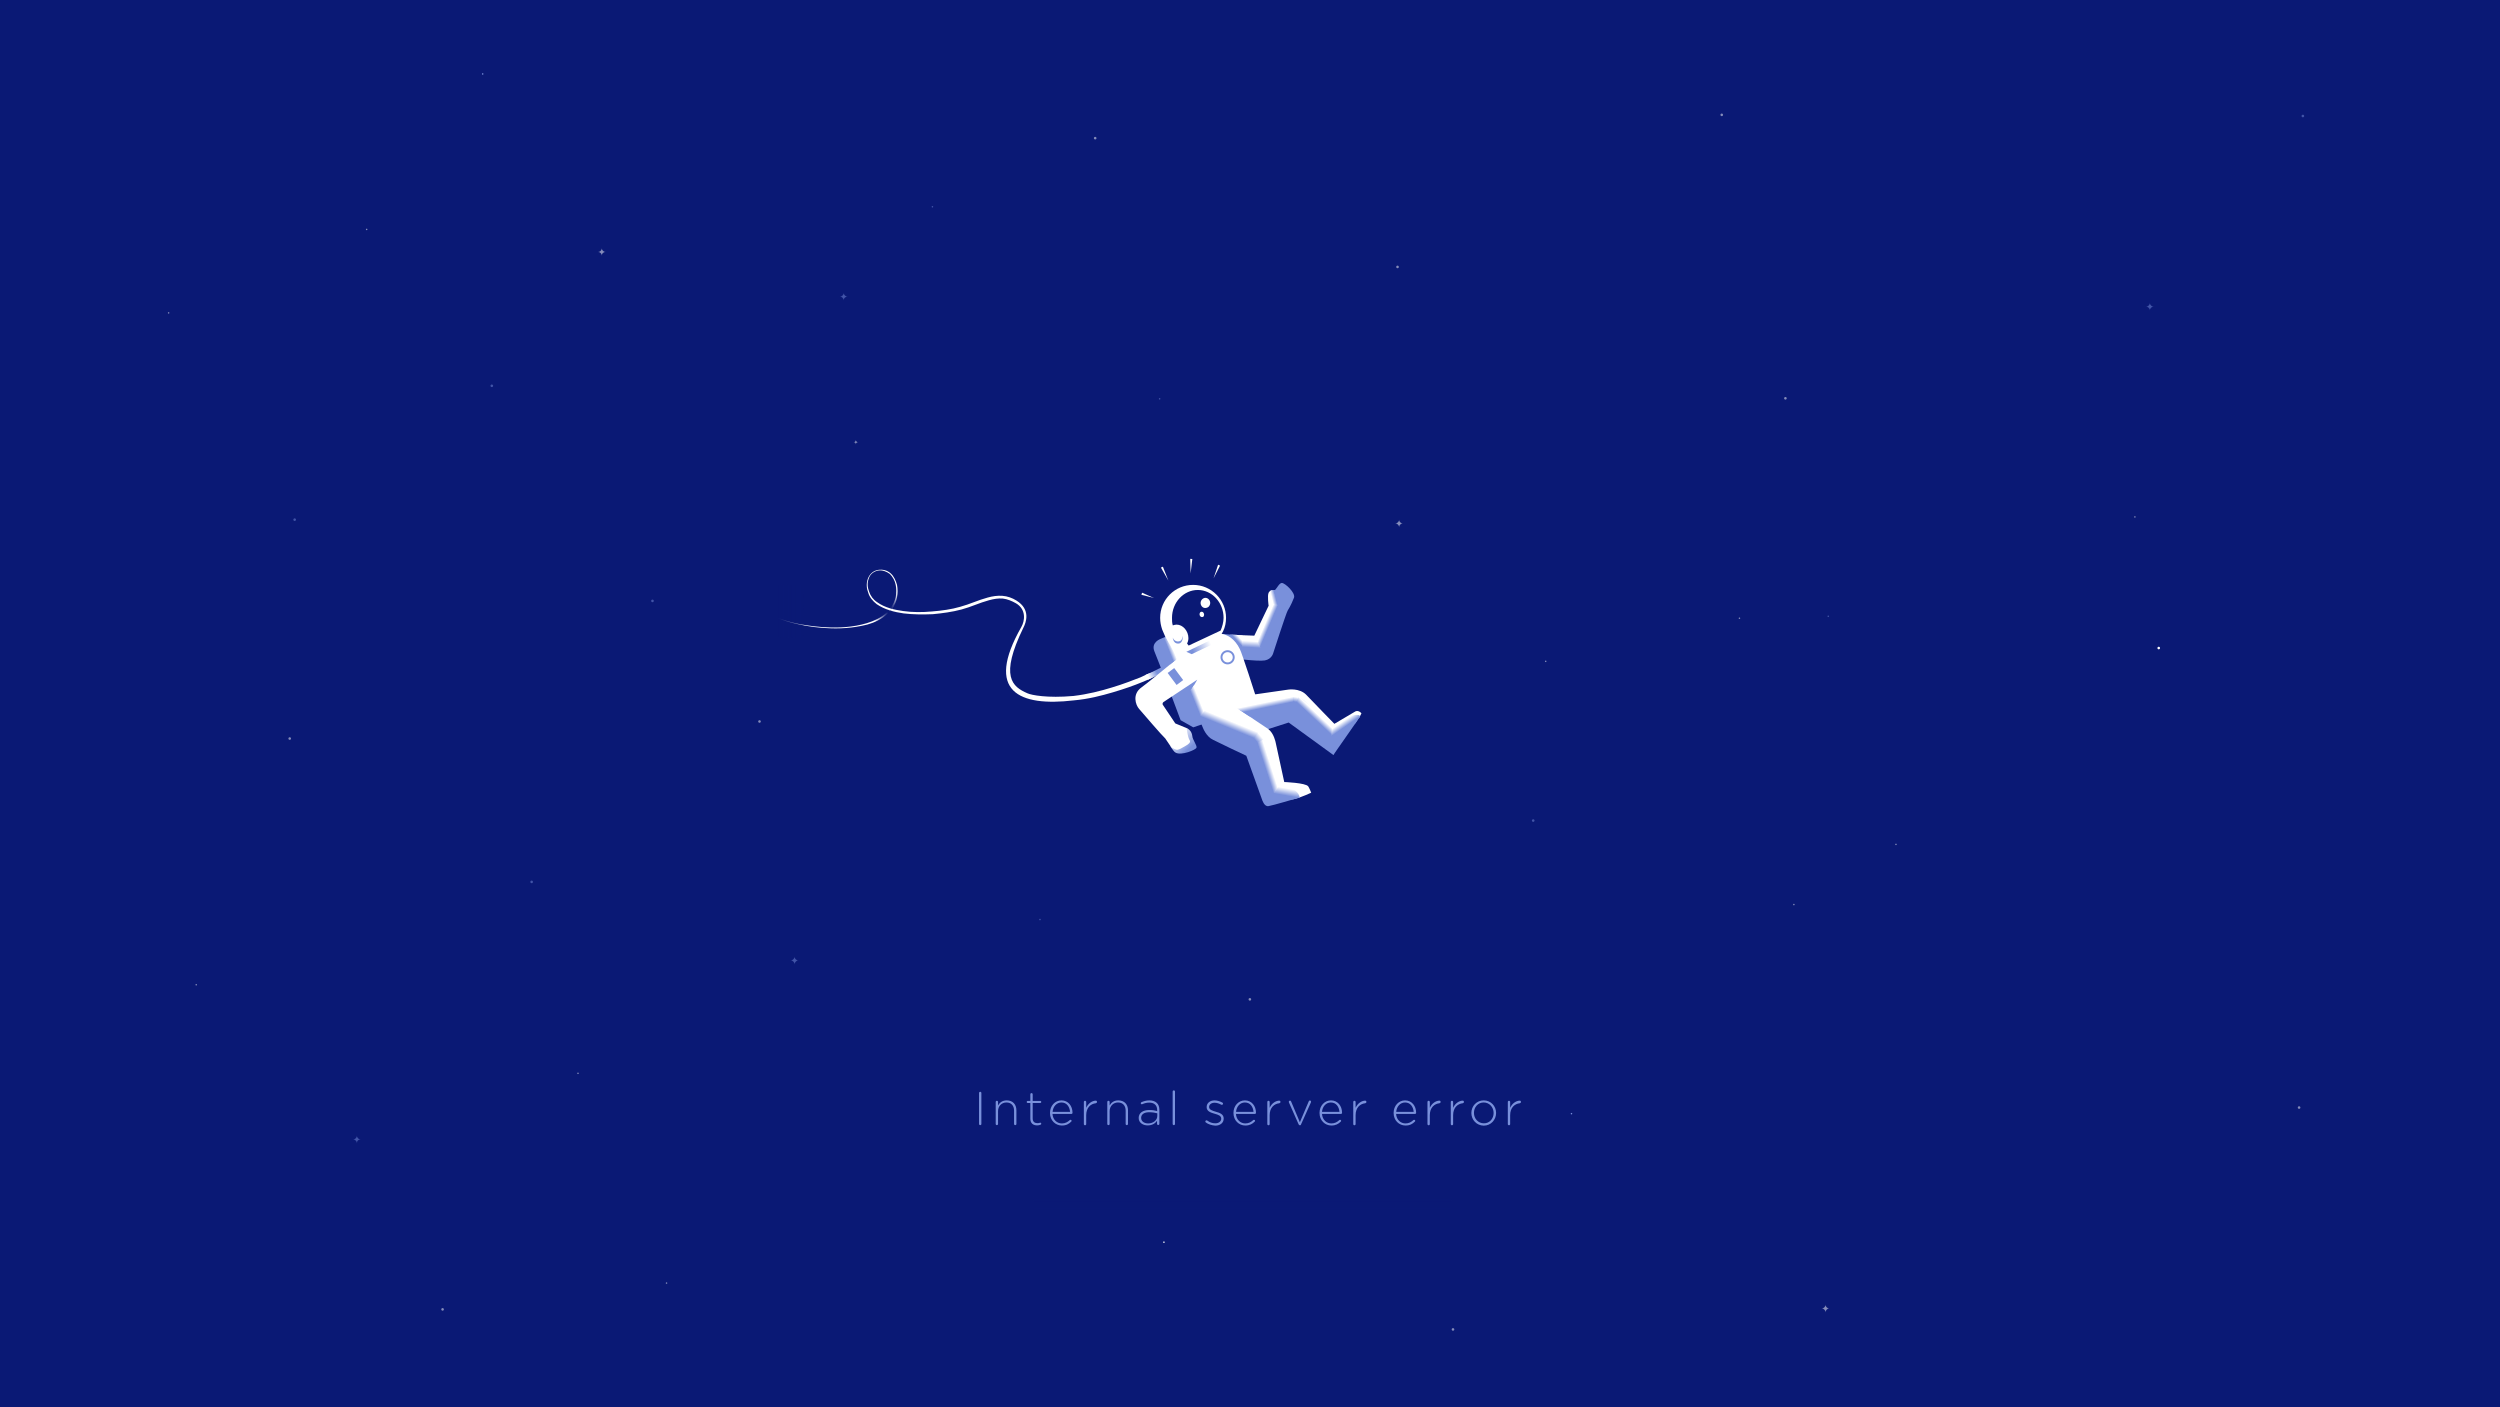
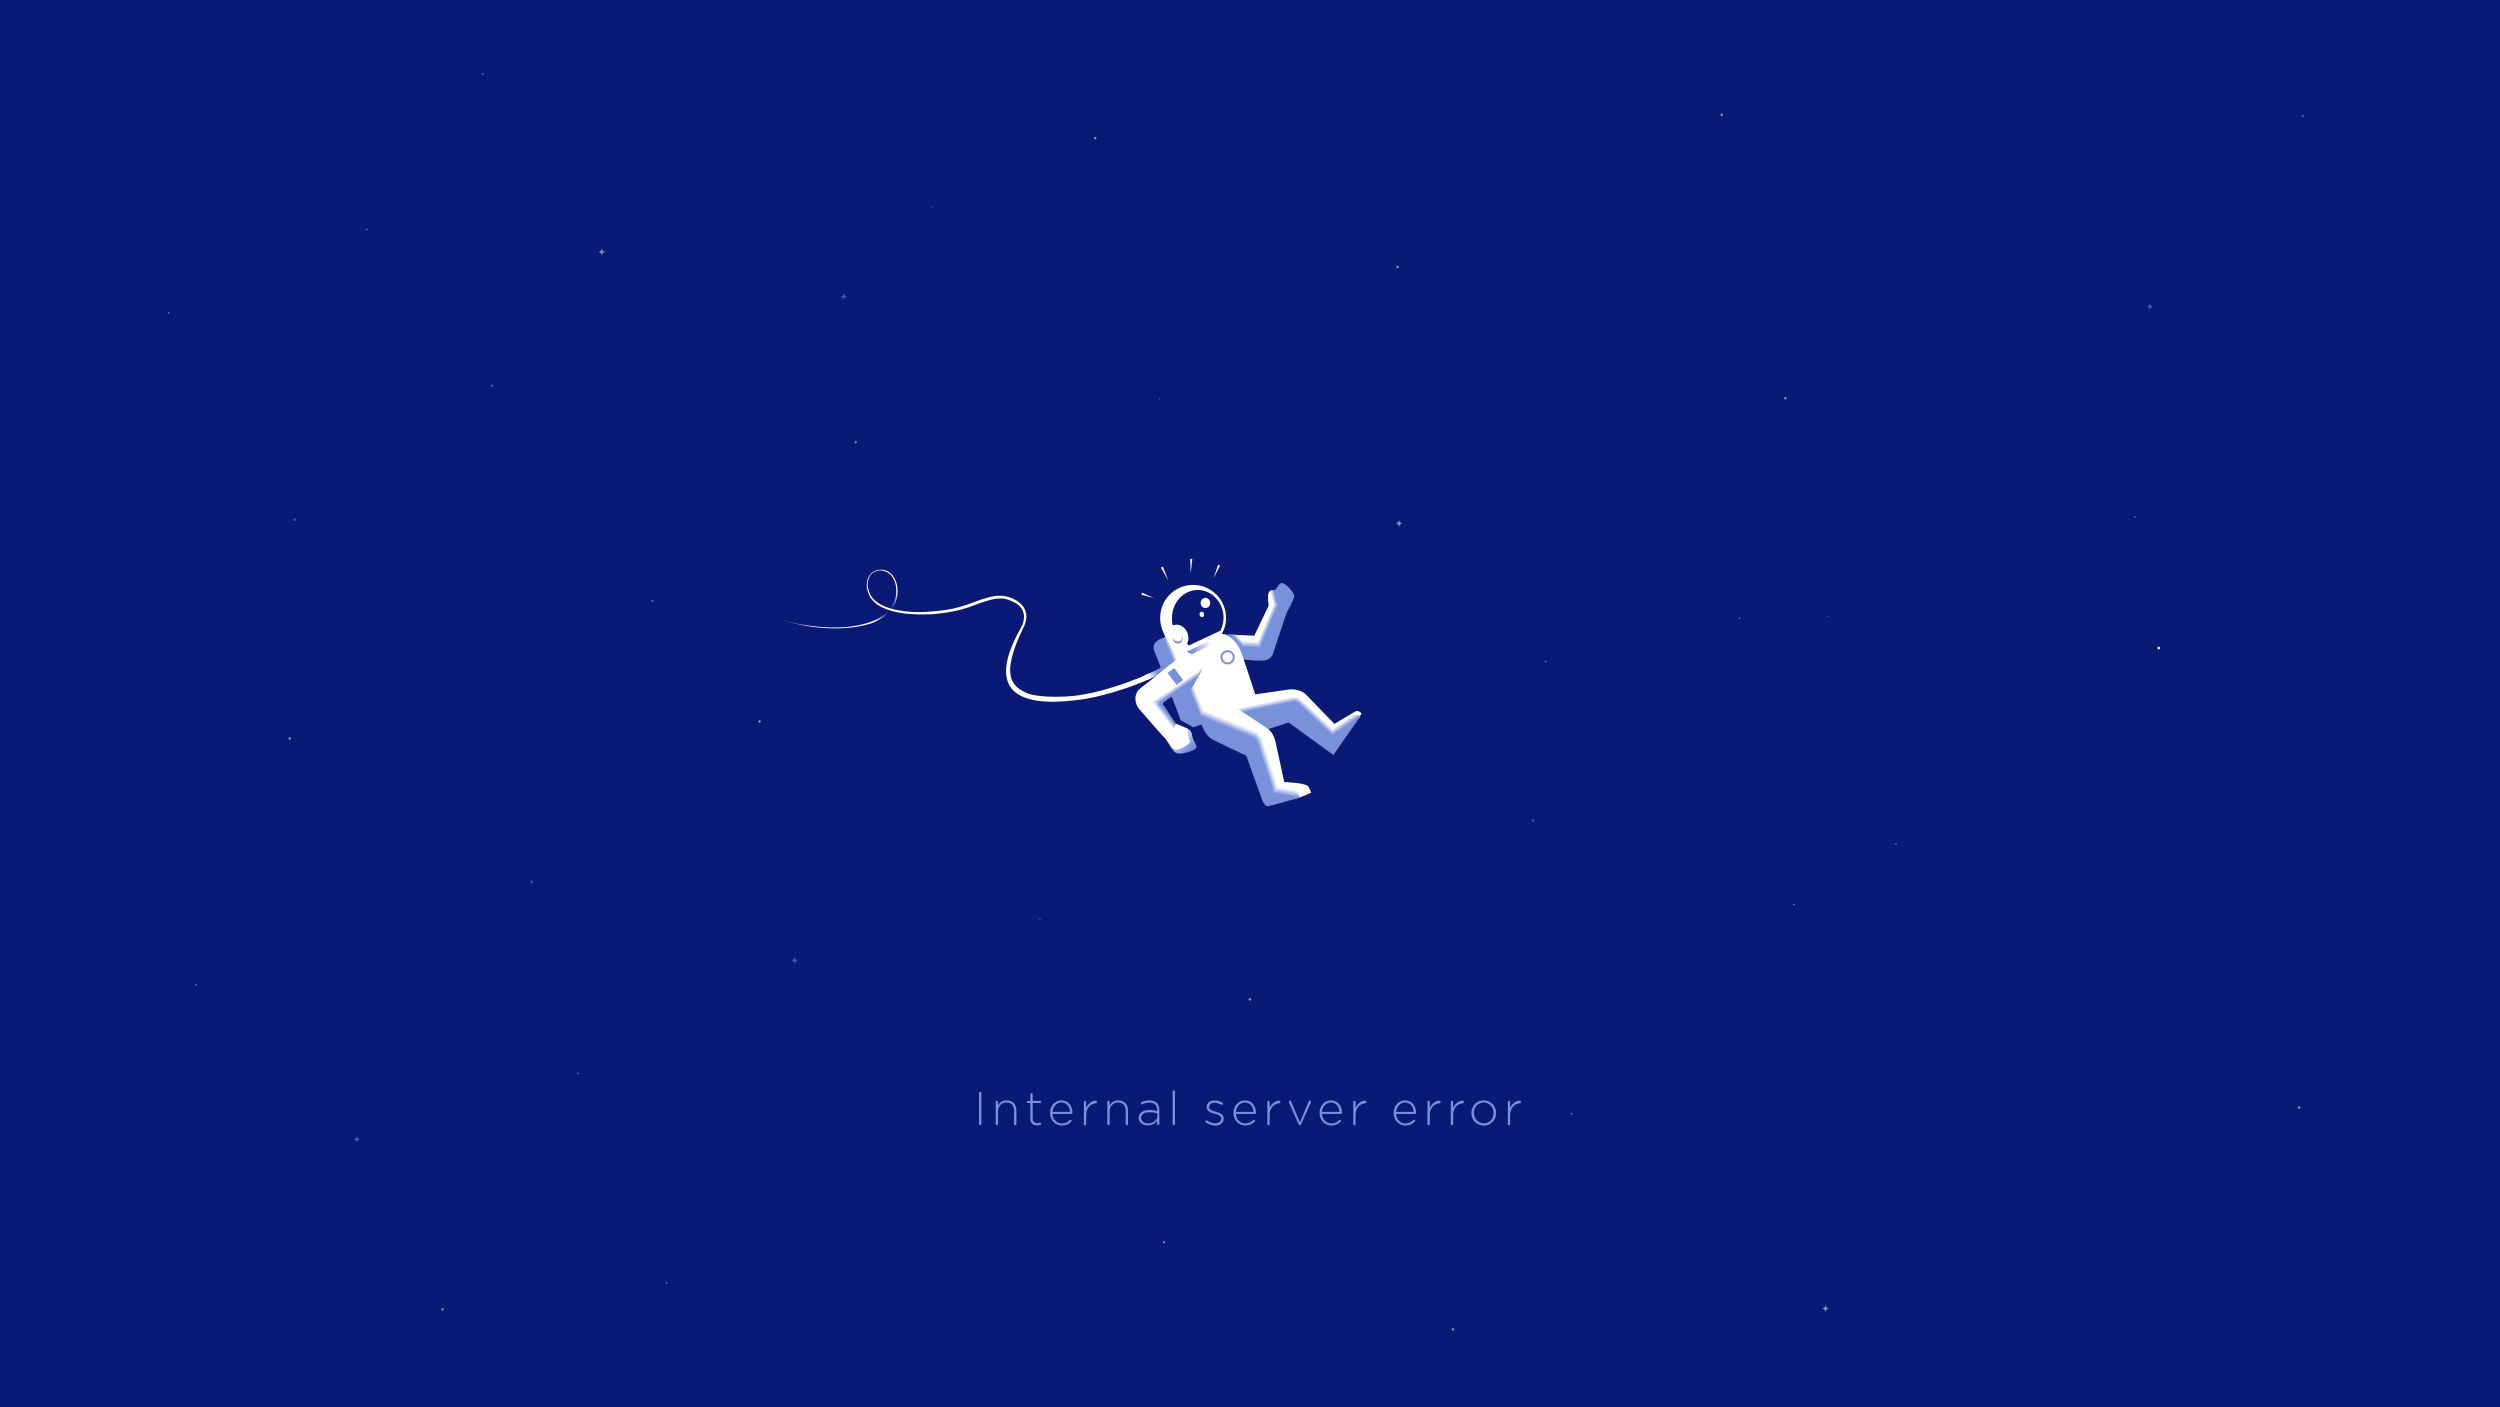
<svg xmlns="http://www.w3.org/2000/svg" version="1.1" id="Layer_1" x="0px" y="0px" viewBox="0 0 1920 1080" style="enable-background:new 0 0 1920 1080;" xml:space="preserve">
  <style type="text/css">
	.st0{fill:#0A1975;}
	.st1{opacity:0.5;fill:#7990DB;enable-background:new    ;}
	.st2{opacity:0.5;fill:#FFFFFF;enable-background:new    ;}
	.st3{fill:#FFFFFF;}
	.st4{fill:#7990DB;}
	.st5{opacity:0.6;fill:url(#SVGID_1_);enable-background:new    ;}
	.st6{fill:url(#SVGID_2_);}
	.st7{fill:url(#SVGID_3_);}
	.st8{fill:url(#SVGID_4_);}
	.st9{fill:url(#SVGID_5_);}
	.st10{fill:url(#SVGID_6_);}
	.st11{fill:url(#SVGID_7_);}
	.st12{fill:none;stroke:#7990DB;stroke-width:1.5;stroke-miterlimit:10;}
	.st13{fill:url(#SVGID_8_);}
	.st14{fill:url(#SVGID_9_);}
	.st15{fill:url(#SVGID_10_);}
	.st16{fill:url(#SVGID_11_);}
	.st17{fill:url(#SVGID_12_);}
	.st18{fill:url(#SVGID_13_);}
	.st19{fill:url(#SVGID_14_);}
	.st20{fill:url(#SVGID_15_);}
	.st21{fill:url(#SVGID_16_);}
	.st22{fill:url(#SVGID_17_);}
	.st23{fill:url(#SVGID_18_);}
	.st24{fill:url(#SVGID_19_);}
	.st25{fill:url(#SVGID_20_);}
	.st26{fill:url(#SVGID_21_);}
	.st27{enable-background:new    ;}
+ 	.st28{fill:url(#SVGID_22_);}
+ 	.st29{fill:url(#SVGID_23_);}
+ 	.st30{fill:url(#SVGID_24_);}
</style>
  <rect x="-24" y="-18" class="st0" width="1954" height="1118" />
  <path class="st1" d="M650.9,227.8c-1.5,0-2.9-1.3-2.9-2.9c0,1.5-1.3,2.9-2.9,2.9c1.5,0,2.9,1.3,2.9,2.9  C648,228.9,649.3,227.8,650.9,227.8z" />
  <path class="st2" d="M1077.4,402c-1.5,0-2.9-1.3-2.9-2.9c0,1.5-1.3,2.9-2.9,2.9c1.5,0,2.9,1.3,2.9,2.9  C1074.5,403.4,1075.8,402,1077.4,402z" />
  <path class="st3" d="M960.3,533.8l29.2-4.2c0,0,8.4-1.3,13.6,3.9c5.5,5.8,21.7,22.4,21.7,22.4l15.9-9.4c0,0,2.3-1.6,4.9,1.3  l-1.6,3.2l-24,16.9l-32.7-17.5L957.2,565l-24.3-11.3l1-11.3L960.3,533.8z" />
  <path class="st3" d="M939.6,490.8l6.4-3.3l17.3,0.7l11-23c0,0-1.1-7.7,0-10c0.5-0.7,1.2-2,3.2-1.8c1.6,0,4.5,0.4,6.8,0.4  c2.6,0,6,2.7,4.7,6.3c-0.3,1-0.6,4.5-3.2,8.1C984.4,470.1,974,498,974,498s1.9,3.6-3.6,4.5c-5.5,1-26.3,3.2-26.3,3.2L939.6,490.8z" />
  <path class="st4" d="M899,487.4l-7.5,3.2c0,0-7.8,2.6-4.9,9.7c3.6,8.4,20.1,52.8,20.1,52.8l9.7,5.5l9.4-3.2l-5.5-38.9L899,487.4z" />
  <path class="st4" d="M1044.6,550l-1-0.6c-1.9-1-5.2,1.3-6.8,2.6l-13,9.4l-21.7-22.7c-3.9-3.9-7.8-4.5-13-3.2l-46.4,12.3l8.1,14.6  l6.5,2.9l32.4-10.4l34.4,25C1023.8,579.8,1044.6,550.7,1044.6,550z" />
  <path class="st4" d="M978.5,453.4c-1,0-1.6,0-1.9,0l0.6,12L966.5,492c0,0-0.6,2.3-1.3,2.3c-8.4,0-11.3,0.3-12-1  c-2.9-4.9-6.8-5.8-6.8-5.8l-8.2-0.7l6.3,18.5c0,0,21.4,2.9,26.9,1.9s6.5-5.8,6.5-5.8s9.7-30.1,11-32.4c2.3-3.6,4.5-8.8,4.9-10  c1.3-3.6-6.8-11.3-9.4-11.3C982,447.9,980.1,453.4,978.5,453.4z" />
  <path class="st3" d="M918.8,546.4l11,11.7c0,0-4.9,0.3,2.6,3.9c7.5,3.6,29.5,15.6,29.5,15.6l10.7,32.1c0,0,18.8,3.6,22.4,3.6  c4.1-0.8,12-4.5,12-4.5s-1.5-3.8-2.3-4.9c-2-2.7-18.4-3.3-18.4-3.3l-6.6-30.4c0,0-1.3-7.1-5.8-10.4c-8.1-5.5-36.3-24.3-36.3-24.3  L918.8,546.4z" />
  <path class="st4" d="M988.8,607.4l-9.7,0.3L966.8,574c-0.6-2.3-1.6-3.6-3.6-4.5l-30.5-13c0,0-8.3-2.3-12.2-11.1  c-0.3-0.6-2.9-1.2-2.9-1.2l6.3,14.9c0,0,2.6,6.8,7.8,9.1c6.5,3.2,22,10.7,25,12c0.3,0,0.6,0.3,0.6,0.6l12,33.4c0,0,1.6,5.5,4.9,4.9  c3.6-0.6,21.1-5.8,21.1-5.8S993,607.4,988.8,607.4z" />
  <path class="st3" d="M894.3,514.2c0,0-1.1,1.3-4.4,2.6c-2.3,1.2-4.2,3.4-8,5.1c-1.5,0.6-3.1,1.3-4.8,2c-6.2,2.6-13.6,5.2-22.4,7.8  c-8.8,2.6-18.8,5.2-30.1,6.2c-41.8,4.9-68.6-6.6-40.2-56.4c2.7-4.7,3.9-13.5-4.2-18.2c-3-1.7-6.5-3.2-10-3.6  c-3.6-0.3-7.1,0.3-10.7,1.3c-7.1,1.9-13.9,5.2-21.1,7.1c-7.1,1.9-14.6,2.9-22,3.6c-7.5,0.3-14.9,0.3-22.4-0.6  c-7.1-1-14.6-2.9-20.7-7.1c-2.9-2.3-5.5-5.2-6.5-8.8c-1.3-3.2-1.6-7.1-0.3-10.7s4.2-6.2,7.8-6.8c3.6-0.6,7.1,0.3,9.7,2.6  s3.9,5.5,4.9,8.8c0.6,3.2,0.6,6.5,0,9.7s-1.9,6.2-3.9,8.8c-1.9,2.6-4.2,4.5-6.8,6.5c-5.2,3.6-10.7,5.5-16.2,6.5  c-11,2.3-21.4,2.3-30.5,1.6s-16.9-2.3-23.3-3.9c-6.2-1.6-11-3.6-14.3-5.2c-1.6-0.6-2.6-1.3-3.6-1.9c-0.6-0.3-1.3-0.6-1.3-0.6  s0.3,0.3,1.3,0.6c0.6,0.3,1.9,1,3.6,1.9c3.2,1.6,8.1,3.2,14.3,4.9c6.2,1.6,14.3,2.9,23.3,3.6c9.1,0.6,19.5,0.6,30.1-1.9  c5.5-1.3,11-3.2,15.9-6.5c2.6-1.6,4.5-3.9,6.5-6.2c1.9-2.6,3.2-5.5,3.9-8.4c0.6-3.2,0.6-6.5,0-9.4c-0.6-3.2-2.3-6.2-4.5-8.4  c-2.6-1.9-5.8-3.2-9.1-2.6c-3.2,0.6-6.2,2.9-7.1,6.2c-1.3,3.2-1,6.8,0.3,10c1,3.2,3.2,6.2,6.2,8.1c5.8,4.2,13,5.8,20.1,6.8  s14.6,1,22,0.3c7.5-0.6,14.9-1.6,21.7-3.6c7.1-1.9,13.9-5.2,21.1-7.1c3.6-1,7.5-1.6,11.3-1.3c3.9,0.3,7.5,1.6,10.7,3.6  c11.2,6.9,7.4,16.9,5.4,20.8c-18.4,37.7-8.6,45.4,3.2,50.5c2.9,1.3,15,3.8,35.2,2c11-1.3,21.1-3.9,29.5-6.5c8.8-2.6,15.9-5.5,22-7.8  c1.5-0.6,3.8-1.9,5.1-2.4c4.1-1.8,6.6-1.2,8.8-2.4c3.2-1.6,3.5-0.7,3.5-0.7L894.3,514.2z" />
  <path class="st3" d="M928.5,460.5c1.3,1.6,1.3,3.9-0.3,5.5c-1.6,1.3-3.9,1.3-5.2-0.3c-1.3-1.6-1.3-3.9,0.3-5.5  C925,458.6,927.2,458.9,928.5,460.5z" />
  <path class="st3" d="M924.3,470.6c0.6,1,0.6,1.9,0,2.9c-0.6,0.6-1.9,0.6-2.6-0.3c-0.6-1-0.6-1.9,0-2.9  C922.4,469.6,923.7,469.6,924.3,470.6z" />
  <path class="st2" d="M659,339.6c-1,0-1.7-0.8-1.7-1.7c0,1-0.8,1.7-1.7,1.7c1,0,1.7,0.8,1.7,1.7C657.2,340.4,658,339.6,659,339.6z" />
  <circle class="st2" cx="281.6" cy="176.2" r="0.6" />
  <circle class="st1" cx="377.7" cy="296.3" r="1" />
  <circle class="st1" cx="798.7" cy="706.2" r="0.6" />
  <circle class="st1" cx="408.3" cy="677.3" r="1" />
  <circle class="st1" cx="716.1" cy="158.8" r="0.6" />
  <circle class="st2" cx="959.9" cy="767.5" r="1" />
  <circle class="st2" cx="1187.1" cy="507.9" r="0.6" />
  <circle class="st1" cx="1177.5" cy="630.2" r="1" />
  <circle class="st1" cx="1404.1" cy="473.3" r="0.6" />
  <circle class="st2" cx="1371.2" cy="305.9" r="1" />
  <circle class="st2" cx="1456.1" cy="648.5" r="0.6" />
  <circle class="st2" cx="1073.3" cy="205" r="1" />
  <path class="st1" d="M613.1,737.6c-1.5,0-2.9-1.3-2.9-2.9c0,1.5-1.3,2.9-2.9,2.9c1.5,0,2.9,1.3,2.9,2.9  C610.4,739,611.6,737.6,613.1,737.6z" />
  <path class="st1" d="M1654,235.5c-1.5,0-2.9-1.3-2.9-2.9c0,1.5-1.3,2.9-2.9,2.9c1.5,0,2.9,1.3,2.9,2.9  C1651.1,236.8,1652.5,235.5,1654,235.5z" />
  <path class="st2" d="M1404.9,1004.9c-1.5,0-2.9-1.3-2.9-2.9c0,1.5-1.3,2.9-2.9,2.9c1.5,0,2.9,1.3,2.9,2.9  C1402.2,1006.2,1403.3,1004.9,1404.9,1004.9z" />
  <path class="st2" d="M465.1,193.5c-1.5,0-2.9-1.3-2.9-2.9c0,1.5-1.3,2.9-2.9,2.9c1.5,0,2.9,1.3,2.9,2.9  C462.2,194.6,463.5,193.5,465.1,193.5z" />
  <path class="st1" d="M277,875.1c-1.5,0-2.9-1.3-2.9-2.9c0,1.5-1.3,2.9-2.9,2.9c1.5,0,2.9,1.3,2.9,2.9  C274.1,876.2,275.2,875.1,277,875.1z" />
  <circle class="st3" cx="893.9" cy="954" r="0.6" />
  <circle class="st1" cx="501.1" cy="461.5" r="1" />
  <circle class="st2" cx="511.9" cy="985.4" r="0.6" />
  <circle class="st2" cx="1765.7" cy="850.6" r="1" />
  <circle class="st4" cx="1206.9" cy="855.3" r="0.6" />
  <circle class="st1" cx="226.3" cy="399.1" r="1" />
  <circle class="st1" cx="890.6" cy="306.3" r="0.6" />
  <circle class="st2" cx="1322.3" cy="88.2" r="1" />
  <circle class="st2" cx="1377.7" cy="694.7" r="0.6" />
  <circle class="st2" cx="222.5" cy="567.2" r="1" />
  <circle class="st2" cx="1639.6" cy="397" r="0.6" />
  <circle class="st3" cx="1657.9" cy="497.7" r="1" />
  <circle class="st2" cx="1335.9" cy="474.8" r="0.6" />
  <circle class="st2" cx="841.1" cy="106.1" r="1" />
  <circle class="st2" cx="150.7" cy="756.3" r="0.6" />
  <circle class="st2" cx="583.3" cy="554.1" r="1" />
  <circle class="st2" cx="129.5" cy="240.3" r="0.6" />
  <circle class="st2" cx="339.9" cy="1005.6" r="1" />
  <circle class="st4" cx="370.7" cy="56.8" r="0.6" />
  <circle class="st1" cx="1768.6" cy="89.1" r="1" />
  <circle class="st2" cx="443.9" cy="824.3" r="0.6" />
  <circle class="st2" cx="1115.9" cy="1021" r="1" />
-   <linearGradient id="SVGID_1_" gradientUnits="userSpaceOnUse" x1="954.4" y1="457.567" x2="954.4" y2="448.736" gradientTransform="matrix(1 0 0 -0.8693 0 1315.966)">
+   <linearGradient id="SVGID_1_" gradientUnits="userSpaceOnUse" x1="954.4" y1="622.433" x2="954.4" y2="631.264" gradientTransform="matrix(1 0 0 0.8693 0 377.1224)">
    <stop offset="0" style="stop-color:#0A1975;stop-opacity:0" />
    <stop offset="0.608" style="stop-color:#0A1975" />
  </linearGradient>
  <rect x="793.9" y="917.7" class="st5" width="321" height="10.8" />
-   <linearGradient id="SVGID_2_" gradientUnits="userSpaceOnUse" x1="622.379" y1="610.6" x2="597.356" y2="610.6" gradientTransform="matrix(1 0 0 -1 0 1080)">
+   <linearGradient id="SVGID_2_" gradientUnits="userSpaceOnUse" x1="622.379" y1="469.4" x2="597.356" y2="469.4">
    <stop offset="0" style="stop-color:#0A1975;stop-opacity:0" />
    <stop offset="1" style="stop-color:#0A1975" />
  </linearGradient>
  <polygon class="st6" points="617.5,449.2 616.9,490 588.2,489.6 588.7,448.8 " />
-   <linearGradient id="SVGID_3_" gradientUnits="userSpaceOnUse" x1="916.968" y1="72.556" x2="888.489" y2="83.747" gradientTransform="matrix(-0.1229 0.3736 0.3905 0.129 757.6505 126.8811)">
+   <linearGradient id="SVGID_3_" gradientUnits="userSpaceOnUse" x1="916.968" y1="1007.443" x2="888.489" y2="996.252" gradientTransform="matrix(-0.1229 0.3736 -0.3905 -0.129 1179.39 266.2011)">
    <stop offset="0" style="stop-color:#0A1975;stop-opacity:0" />
    <stop offset="1" style="stop-color:#0A1975" />
  </linearGradient>
  <polygon class="st7" points="677.6,484.7 667.3,474.9 682.1,468.4 684.6,469.2 " />
-   <linearGradient id="SVGID_4_" gradientUnits="userSpaceOnUse" x1="852.366" y1="918.495" x2="819.714" y2="920.77" gradientTransform="matrix(0.1295 -0.3714 -0.3882 -0.1358 935.3173 896.7114)">
+   <linearGradient id="SVGID_4_" gradientUnits="userSpaceOnUse" x1="852.366" y1="161.507" x2="819.714" y2="159.232" gradientTransform="matrix(0.1295 -0.3714 0.3882 0.1358 516.0613 750.0474)">
    <stop offset="0" style="stop-color:#0A1975;stop-opacity:0" />
    <stop offset="1" style="stop-color:#0A1975" />
  </linearGradient>
  <polygon class="st8" points="683.6,453.3 695.9,454.7 685,467.6 683.8,467.3 " />
  <polygon class="st3" points="932,444.2 935.5,433.7 937,434.4 " />
  <polygon class="st3" points="914.4,440.4 914.1,429.2 915.7,429.3 " />
  <polygon class="st3" points="897.3,445.9 891.6,435.9 893.1,435.2 " />
  <polygon class="st3" points="886.3,459.3 876.6,456.8 877.1,455.2 " />
-   <linearGradient id="SVGID_5_" gradientUnits="userSpaceOnUse" x1="881.966" y1="519.697" x2="888.568" y2="516.555">
+   <linearGradient id="SVGID_5_" gradientUnits="userSpaceOnUse" x1="881.966" y1="560.303" x2="888.568" y2="563.444" gradientTransform="matrix(1 0 0 -1 0 1080)">
    <stop offset="0" style="stop-color:#FFFFFF" />
    <stop offset="1" style="stop-color:#7990DB" />
  </linearGradient>
  <path class="st9" d="M879.7,518.4l1.9,3.6c3.9-1.7,7-3.1,9.4-4.3c3.2-1.3,4.9-2.3,4.9-2.3l-1.6-3.9c0,0-1.6,0.6-4.9,2.3  C887.1,515.1,883.9,516.6,879.7,518.4z" />
-   <path class="st3" d="M914.3,531c3.9,8.8,6.8,15.6,6.8,15.6l43.4-11.7c0-0.1-10.7-33.5-12.3-36.4c-3.9-8.1-9.8-11.1-14-11.7  c0.5-0.8,0.7-1.3,1.1-1.9c1.6-3.2,2.3-6.8,2.3-10.4c0-13.9-11.3-25.3-25.3-25.3S891,460.5,891,474.5c0,3.2,0.6,6.2,1.6,9.1  c0,0.2,4.6,10.7,10.3,23.2c-8.6,7.1-21.7,17.8-26.2,21.1c-7.4,5.2-4.5,13.6-1.9,16.5c3.6,4.2,17.9,20.8,19.8,22.4l0.3,0.3  c0.6,0.7,2.3,3.6,4.2,6.2c1.3,2.3,3.9,3.6,4.5,3.9c4.2,2.3,12.4-2.9,13-4.5c0.6-1.3-2.6-6.5-2.3-8.4c0.3-1.3-0.8-1.3-1.1-2.3  c-0.4-0.3-1.5-2.8-1.8-2.8l-8.5-3.5c-0.3,0-0.3-0.3-0.6-0.6l-9.1-13.6c-0.7-0.7-0.3-1.7,0.3-2.3l26-17.2L914.3,531z M912.9,495.8  c-0.3-0.3-0.9-1.2-1.2-1.5c0.6-1.3,1-2.6,1-4.2c0-5.5-4.2-10.4-9.1-10.4c-1,0-1.9,0.3-2.9,0.6c-0.6-1.9-0.6-3.9-0.6-5.8  c0-12,9.1-21.4,19.8-21.4c11,0,19.8,9.7,19.8,21.4c0,3.2-1,6.9-2.3,9.8L912.9,495.8z" />
-   <linearGradient id="SVGID_6_" gradientUnits="userSpaceOnUse" x1="901.916" y1="562.703" x2="913.359" y2="575.061">
+   <path class="st3" d="M914.3,531c3.9,8.8,6.8,15.6,6.8,15.6l43.4-11.7c0-0.1-10.7-33.5-12.3-36.4c-3.9-8.1-9.8-11.1-14-11.7  c0.5-0.8,0.7-1.3,1.1-1.9c1.6-3.2,2.3-6.8,2.3-10.4c0-13.9-11.3-25.3-25.3-25.3S891,460.5,891,474.5c0,3.2,0.6,6.2,1.6,9.1  c0,0.2,4.6,10.7,10.3,23.2c-8.6,7.1-21.7,17.8-26.2,21.1c-7.4,5.2-4.5,13.6-1.9,16.5c3.6,4.2,17.9,20.8,19.8,22.4l0.3,0.3  c0.6,0.7,2.3,3.6,4.2,6.2c1.3,2.3,3.9,3.6,4.5,3.9c4.2,2.3,12.4-2.9,13-4.5c0.6-1.3-2.6-6.5-2.3-8.4c0.3-1.3-0.8-1.3-1.1-2.3  c-0.4-0.3-1.5-2.8-1.8-2.8l-8.5-3.5c-0.3,0-0.3-0.3-0.6-0.6l-9.1-13.6c-0.7-0.7-0.3-1.7,0.3-2.3l29.5-25L914.3,531z M912.9,495.8  c-0.3-0.3-0.9-1.2-1.2-1.5c0.6-1.3,1-2.6,1-4.2c0-5.5-4.2-10.4-9.1-10.4c-1,0-1.9,0.3-2.9,0.6c-0.6-1.9-0.6-3.9-0.6-5.8  c0-12,9.1-21.4,19.8-21.4c11,0,19.8,9.7,19.8,21.4c0,3.2-1,6.9-2.3,9.8L912.9,495.8z" />
+   <linearGradient id="SVGID_6_" gradientUnits="userSpaceOnUse" x1="901.916" y1="517.298" x2="913.359" y2="504.939" gradientTransform="matrix(1 0 0 -1 0 1080)">
    <stop offset="0" style="stop-color:#FFFFFF" />
    <stop offset="1" style="stop-color:#7990DB" />
  </linearGradient>
  <path class="st10" d="M918.9,574.2c0.6-1.6-3.1-6.3-3.2-8.9c-0.5-4.7-4.3-6.1-4.3-6.1s0.4,6.4,2.4,9.6c0.6,1.3-0.6,2.6-3.9,4.4  c-2.6,1.6-4.2,2.3-5.5,2.6c-1.6,0.3-4.2-1.6-4.2-1.6l-1.6-1.4c1.6,2.3,3.2,4.8,4.2,5.2C907.2,580.6,918.6,575.8,918.9,574.2z" />
-   <linearGradient id="SVGID_7_" gradientUnits="userSpaceOnUse" x1="929.67" y1="493.607" x2="915.887" y2="500.039">
+   <linearGradient id="SVGID_7_" gradientUnits="userSpaceOnUse" x1="929.67" y1="586.393" x2="915.887" y2="579.961" gradientTransform="matrix(1 0 0 -1 0 1080)">
    <stop offset="0" style="stop-color:#FFFFFF" />
    <stop offset="1" style="stop-color:#7990DB" />
  </linearGradient>
  <polygon class="st11" points="932.6,490.2 911.1,500.6 915.2,502.4 933.5,493.7 " />
-   <rect x="899.6" y="513.8" transform="matrix(0.8021 -0.5971 0.5971 0.8021 -131.6098 641.8687)" class="st4" width="6.3" height="11.5" />
+   <rect x="899.6" y="513.8" transform="matrix(0.8021 -0.5971 0.5971 0.8021 -131.6432 641.8367)" class="st4" width="6.3" height="11.5" />
  <circle class="st12" cx="942.8" cy="504.8" r="4.7" />
-   <linearGradient id="SVGID_8_" gradientUnits="userSpaceOnUse" x1="940.87" y1="539.449" x2="940.471" y2="546.427" gradientTransform="matrix(0.9412 0.3379 -0.259 0.7214 197.7914 -153.8685)">
+   <linearGradient id="SVGID_8_" gradientUnits="userSpaceOnUse" x1="940.87" y1="540.551" x2="940.472" y2="533.573" gradientTransform="matrix(0.9412 0.3379 0.259 -0.7214 -81.9286 625.2435)">
    <stop offset="0" style="stop-color:#FFFFFF" />
    <stop offset="1" style="stop-color:#7990DB" />
  </linearGradient>
  <path class="st13" d="M924.2,557l37.1,15.4l9.2-10.1l-44.7-16.4c0,0-3.9-0.6-7.4-5.5L924.2,557z" />
-   <linearGradient id="SVGID_9_" gradientUnits="userSpaceOnUse" x1="963.038" y1="488.13" x2="962.75" y2="493.168" gradientTransform="matrix(0.9693 -0.2458 0.1884 0.743 -53.829 413.5691)">
+   <linearGradient id="SVGID_9_" gradientUnits="userSpaceOnUse" x1="963.039" y1="591.87" x2="962.751" y2="586.832" gradientTransform="matrix(0.9693 -0.2458 -0.1884 -0.743 149.643 1216.009)">
    <stop offset="0" style="stop-color:#FFFFFF" />
    <stop offset="1" style="stop-color:#7990DB" />
  </linearGradient>
  <polygon class="st14" points="959.6,550.2 993.6,542.1 993.6,533.2 949.2,543.5 " />
-   <linearGradient id="SVGID_10_" gradientUnits="userSpaceOnUse" x1="965.236" y1="490.962" x2="967.935" y2="495.133" gradientTransform="matrix(0.3488 0.9372 -0.7183 0.2674 1026.854 -488.1467)">
+   <linearGradient id="SVGID_10_" gradientUnits="userSpaceOnUse" x1="965.237" y1="589.038" x2="967.936" y2="584.867" gradientTransform="matrix(0.3488 0.9372 0.7183 -0.2674 251.0903 -199.3547)">
    <stop offset="0" style="stop-color:#FFFFFF" />
    <stop offset="1" style="stop-color:#7990DB" />
  </linearGradient>
  <polygon class="st15" points="993.5,542.5 1021.9,566.3 1024.4,559.3 997.2,533.9 " />
-   <linearGradient id="SVGID_11_" gradientUnits="userSpaceOnUse" x1="994.981" y1="535.25" x2="994.365" y2="539">
+   <linearGradient id="SVGID_11_" gradientUnits="userSpaceOnUse" x1="994.981" y1="544.749" x2="994.365" y2="541" gradientTransform="matrix(1 0 0 -1 0 1080)">
    <stop offset="0" style="stop-color:#FFFFFF" />
    <stop offset="1" style="stop-color:#7990DB" />
  </linearGradient>
  <path class="st16" d="M993.6,542.9l-0.7-10c0,0,3.3-0.8,4.5,0.3C998.8,534.3,993.6,542.9,993.6,542.9z" />
-   <linearGradient id="SVGID_12_" gradientUnits="userSpaceOnUse" x1="994.133" y1="383.825" x2="993.787" y2="389.887" gradientTransform="matrix(0.2846 -0.7546 0.55 0.2074 476.707 1151.57)">
+   <linearGradient id="SVGID_12_" gradientUnits="userSpaceOnUse" x1="994.134" y1="696.175" x2="993.787" y2="690.113" gradientTransform="matrix(0.2846 -0.7546 -0.55 -0.2074 1070.707 1375.562)">
    <stop offset="0" style="stop-color:#FFFFFF" />
    <stop offset="1" style="stop-color:#7990DB" />
  </linearGradient>
  <polygon class="st17" points="969.6,502.4 984.5,465.9 977.2,462.1 965.5,491.2 " />
-   <linearGradient id="SVGID_13_" gradientUnits="userSpaceOnUse" x1="988.031" y1="605.344" x2="987.036" y2="610.914">
+   <linearGradient id="SVGID_13_" gradientUnits="userSpaceOnUse" x1="988.031" y1="474.656" x2="987.037" y2="469.085" gradientTransform="matrix(1 0 0 -1 0 1080)">
    <stop offset="0" style="stop-color:#FFFFFF" />
    <stop offset="1" style="stop-color:#7990DB" />
  </linearGradient>
  <path class="st18" d="M975.2,613.7c12.5,0.6,17.4,0.4,17.4,0.4l5.6-1.5c-1.1-7.9-15.3-10.6-15.3-10.6S974.1,613.6,975.2,613.7z" />
-   <linearGradient id="SVGID_14_" gradientUnits="userSpaceOnUse" x1="989.585" y1="551.897" x2="989.251" y2="557.743" gradientTransform="matrix(0.3488 0.9372 -0.7183 0.2674 1026.854 -488.1467)">
+   <linearGradient id="SVGID_14_" gradientUnits="userSpaceOnUse" x1="989.585" y1="528.103" x2="989.251" y2="522.257" gradientTransform="matrix(0.3488 0.9372 0.7183 -0.2674 251.0903 -199.3547)">
    <stop offset="0" style="stop-color:#FFFFFF" />
    <stop offset="1" style="stop-color:#7990DB" />
  </linearGradient>
  <polygon class="st19" points="960.4,570 977.1,610.8 982.8,602.8 968.7,564.5 " />
-   <linearGradient id="SVGID_15_" gradientUnits="userSpaceOnUse" x1="968.555" y1="569.434" x2="968.036" y2="572.115" gradientTransform="matrix(1.3865 1.0741 -1.162 1.4999 286.9492 -1329.189)">
+   <linearGradient id="SVGID_15_" gradientUnits="userSpaceOnUse" x1="968.555" y1="510.566" x2="968.037" y2="507.885" gradientTransform="matrix(1.3865 1.0741 1.162 -1.4999 -968.0107 290.7031)">
    <stop offset="0" style="stop-color:#FFFFFF" />
    <stop offset="1" style="stop-color:#7990DB" />
  </linearGradient>
  <path class="st20" d="M960.1,571.7l6.4-9.7c0,0,4.8,1.1,5.2,4S960.1,571.7,960.1,571.7z" />
-   <linearGradient id="SVGID_16_" gradientUnits="userSpaceOnUse" x1="942.323" y1="389.552" x2="943.396" y2="394.072" gradientTransform="matrix(1.241473e-02 -0.5892 0.6632 1.397336e-02 706.6984 1009.066)">
+   <linearGradient id="SVGID_16_" gradientUnits="userSpaceOnUse" x1="942.323" y1="690.448" x2="943.396" y2="685.928" gradientTransform="matrix(1.241473e-02 -0.5892 -0.6632 -1.397336e-02 1422.955 1024.157)">
    <stop offset="0" style="stop-color:#FFFFFF" />
    <stop offset="1" style="stop-color:#7990DB" />
  </linearGradient>
  <path class="st21" d="M982.1,464.2l-4-10.6c0,0-2.6-0.9-2.9,1.1c-0.3,2.6,1,10.3,1,10.3L982.1,464.2z" />
-   <linearGradient id="SVGID_17_" gradientUnits="userSpaceOnUse" x1="908.498" y1="493.642" x2="911.87" y2="496.343" gradientTransform="matrix(7.192676e-03 0.8064 -0.5878 5.242274e-03 1235.133 -245.9948)">
+   <linearGradient id="SVGID_17_" gradientUnits="userSpaceOnUse" x1="908.498" y1="586.359" x2="911.871" y2="583.658" gradientTransform="matrix(7.192676e-03 0.8064 0.5878 -5.242274e-03 600.3095 -240.3331)">
    <stop offset="0" style="stop-color:#FFFFFF" />
    <stop offset="1" style="stop-color:#7990DB" />
  </linearGradient>
  <polygon class="st22" points="944.5,487.3 954,499 954.4,488.2 950,487.6 " />
-   <linearGradient id="SVGID_18_" gradientUnits="userSpaceOnUse" x1="904.671" y1="472.867" x2="907.321" y2="480.402" gradientTransform="matrix(0.7674 0.2478 -0.1806 0.5593 351.7764 3.7529)">
+   <linearGradient id="SVGID_18_" gradientUnits="userSpaceOnUse" x1="904.672" y1="607.133" x2="907.322" y2="599.598" gradientTransform="matrix(0.7674 0.2478 0.1806 -0.5593 156.7284 607.7969)">
    <stop offset="0" style="stop-color:#FFFFFF" />
    <stop offset="1" style="stop-color:#7990DB" />
  </linearGradient>
  <polygon class="st23" points="954,499 969.3,500.7 965.6,491.2 953.9,490.6 " />
  <path class="st4" d="M908.1,488.4c0,2.1-0.6,3.9-2.9,4.2c-1.9,0.3-3.9-1-4.5-2.9v0.3c0.7,3.9,2.9,4.5,4.9,4.2  C907.5,493.9,908.8,491,908.1,488.4C908.1,487.8,908.1,488.7,908.1,488.4z" />
-   <linearGradient id="SVGID_19_" gradientUnits="userSpaceOnUse" x1="921.14" y1="594.621" x2="923.669" y2="598.527" gradientTransform="matrix(-7.774056e-02 0.997 -0.7641 -5.952065e-02 1446.867 -345.6381)">
+   <linearGradient id="SVGID_19_" gradientUnits="userSpaceOnUse" x1="921.141" y1="485.379" x2="923.669" y2="481.473" gradientTransform="matrix(-7.774056e-02 0.997 0.7641 5.952065e-02 621.6384 -409.9204)">
    <stop offset="0" style="stop-color:#FFFFFF" />
    <stop offset="1" style="stop-color:#7990DB" />
  </linearGradient>
  <polygon class="st24" points="911.5,534.2 919.6,552.3 925.2,545.9 917.2,526 " />
-   <linearGradient id="SVGID_20_" gradientUnits="userSpaceOnUse" x1="882.68" y1="625.471" x2="884.88" y2="628.871" gradientTransform="matrix(-7.774056e-02 0.997 -0.7641 -5.952065e-02 1446.867 -345.6381)">
+   <linearGradient id="SVGID_20_" gradientUnits="userSpaceOnUse" x1="882.68" y1="454.529" x2="884.881" y2="451.129" gradientTransform="matrix(-7.774056e-02 0.997 0.7641 5.952065e-02 621.6384 -409.9204)">
    <stop offset="0" style="stop-color:#FFFFFF" />
    <stop offset="1" style="stop-color:#7990DB" />
  </linearGradient>
  <polygon class="st25" points="891.7,493.4 898.6,510.3 904.5,505.6 895,489.1 " />
-   <linearGradient id="SVGID_21_" gradientUnits="userSpaceOnUse" x1="1051.271" y1="556.853" x2="1048.333" y2="563.027" gradientTransform="matrix(0.5197 -0.6891 0.4836 0.3647 216.4291 1074.899)">
+   <linearGradient id="SVGID_21_" gradientUnits="userSpaceOnUse" x1="1051.272" y1="523.147" x2="1048.333" y2="516.973" gradientTransform="matrix(0.5197 -0.6891 -0.4836 -0.3647 738.7171 1468.775)">
    <stop offset="0" style="stop-color:#FFFFFF" />
    <stop offset="1" style="stop-color:#7990DB" />
  </linearGradient>
  <path class="st26" d="M1022.8,566c7.7-2.7,18.2-10.6,18.2-10.6l3.5-5.4c-4.7-4.7-21.4,8.8-21.4,8.8S1022.2,566.7,1022.8,566z" />
  <g class="st27">
-     <path class="st4" d="M751.9,839.4c0-0.5,0.4-0.9,0.9-0.9c0.5,0,0.9,0.4,0.9,0.9v23.8c0,0.5-0.4,0.9-0.9,0.9c-0.5,0-0.9-0.4-0.9-0.9   V839.4z" />
-     <path class="st4" d="M764.7,846.3c0-0.5,0.4-0.9,0.9-0.9c0.5,0,0.9,0.4,0.9,0.9v2.7c1.2-2.2,3.3-3.9,6.7-3.9c4.7,0,7.4,3.2,7.4,7.6   v10.5c0,0.5-0.4,0.9-0.9,0.9c-0.5,0-0.9-0.4-0.9-0.9V853c0-3.8-2.1-6.3-5.9-6.3c-3.6,0-6.4,2.8-6.4,6.6v9.9c0,0.5-0.4,0.9-0.9,0.9   s-0.9-0.4-0.9-0.9V846.3z" />
-     <path class="st4" d="M791.3,859.2v-12.1h-2c-0.4,0-0.8-0.4-0.8-0.8c0-0.4,0.4-0.8,0.8-0.8h2v-5.1c0-0.5,0.4-0.9,0.9-0.9   s0.9,0.4,0.9,0.9v5.1h5.8c0.4,0,0.8,0.4,0.8,0.8c0,0.4-0.4,0.8-0.8,0.8h-5.8v11.9c0,2.6,1.6,3.6,3.7,3.6c1.3,0,1.8-0.4,2.1-0.4   c0.4,0,0.8,0.4,0.8,0.8c0,0.4-0.2,0.6-0.6,0.8c-0.7,0.3-1.6,0.5-2.6,0.5C793.6,864.3,791.3,862.8,791.3,859.2z" />
+     <path class="st4" d="M751.9,839.4c0-0.5,0.4-0.9,0.9-0.9s0.9,0.4,0.9,0.9v23.8c0,0.5-0.4,0.9-0.9,0.9s-0.9-0.4-0.9-0.9V839.4z" />
+     <path class="st4" d="M764.7,846.3c0-0.5,0.4-0.9,0.9-0.9s0.9,0.4,0.9,0.9v2.7c1.2-2.2,3.3-3.9,6.7-3.9c4.7,0,7.4,3.2,7.4,7.6v10.5   c0,0.5-0.4,0.9-0.9,0.9s-0.9-0.4-0.9-0.9V853c0-3.8-2.1-6.3-5.9-6.3c-3.6,0-6.4,2.8-6.4,6.6v9.9c0,0.5-0.4,0.9-0.9,0.9   s-0.9-0.4-0.9-0.9L764.7,846.3L764.7,846.3z" />
+     <path class="st4" d="M791.3,859.2v-12.1h-2c-0.4,0-0.8-0.4-0.8-0.8c0-0.4,0.4-0.8,0.8-0.8h2v-5.1c0-0.5,0.4-0.9,0.9-0.9   s0.9,0.4,0.9,0.9v5.1h5.8c0.4,0,0.8,0.4,0.8,0.8c0,0.4-0.4,0.8-0.8,0.8h-5.8V859c0,2.6,1.6,3.6,3.7,3.6c1.3,0,1.8-0.4,2.1-0.4   c0.4,0,0.8,0.4,0.8,0.8c0,0.4-0.2,0.6-0.6,0.8c-0.7,0.3-1.6,0.5-2.6,0.5C793.6,864.3,791.3,862.8,791.3,859.2z" />
    <path class="st4" d="M815.5,864.4c-4.9,0-9.1-3.9-9.1-9.6v-0.1c0-5.4,3.8-9.6,8.8-9.6c5.2,0,8.5,4.3,8.5,9.6c0,0.4-0.4,0.8-0.9,0.8   h-14.5c0.3,4.6,3.6,7.3,7.2,7.3c2.6,0,4.5-1.1,6-2.5c0.1-0.1,0.3-0.3,0.6-0.3c0.5,0,0.9,0.4,0.9,0.8c0,0.2-0.1,0.4-0.3,0.6   C820.9,863.2,818.9,864.4,815.5,864.4z M821.8,853.9c-0.3-3.7-2.4-7.2-6.6-7.2c-3.7,0-6.5,3.1-6.8,7.2H821.8z" />
-     <path class="st4" d="M832.4,846.3c0-0.5,0.4-0.9,0.9-0.9c0.5,0,0.9,0.4,0.9,0.9v4.5c1.6-3.6,4.8-5.5,7.4-5.5c0.5,0,0.9,0.4,0.9,1   c0,0.5-0.4,0.9-0.9,1c-3.9,0.4-7.4,3.3-7.4,9.2v6.8c0,0.5-0.4,0.9-0.9,0.9c-0.5,0-0.9-0.4-0.9-0.9V846.3z" />
-     <path class="st4" d="M850.4,846.3c0-0.5,0.4-0.9,0.9-0.9c0.5,0,0.9,0.4,0.9,0.9v2.7c1.2-2.2,3.3-3.9,6.7-3.9c4.7,0,7.4,3.2,7.4,7.6   v10.5c0,0.5-0.4,0.9-0.9,0.9c-0.5,0-0.9-0.4-0.9-0.9V853c0-3.8-2.1-6.3-5.9-6.3c-3.6,0-6.4,2.8-6.4,6.6v9.9c0,0.5-0.4,0.9-0.9,0.9   c-0.5,0-0.9-0.4-0.9-0.9V846.3z" />
+     <path class="st4" d="M832.4,846.3c0-0.5,0.4-0.9,0.9-0.9s0.9,0.4,0.9,0.9v4.5c1.6-3.6,4.8-5.5,7.4-5.5c0.5,0,0.9,0.4,0.9,1   c0,0.5-0.4,0.9-0.9,1c-3.9,0.4-7.4,3.3-7.4,9.2v6.8c0,0.5-0.4,0.9-0.9,0.9s-0.9-0.4-0.9-0.9V846.3z" />
+     <path class="st4" d="M850.4,846.3c0-0.5,0.4-0.9,0.9-0.9s0.9,0.4,0.9,0.9v2.7c1.2-2.2,3.3-3.9,6.7-3.9c4.7,0,7.4,3.2,7.4,7.6v10.5   c0,0.5-0.4,0.9-0.9,0.9s-0.9-0.4-0.9-0.9V853c0-3.8-2.1-6.3-5.9-6.3c-3.6,0-6.4,2.8-6.4,6.6v9.9c0,0.5-0.4,0.9-0.9,0.9   s-0.9-0.4-0.9-0.9L850.4,846.3L850.4,846.3z" />
    <path class="st4" d="M874.5,858.6L874.5,858.6c0-3.9,3.3-6.1,8.1-6.1c2.6,0,4.3,0.3,6.1,0.8v-0.8c0-3.7-2.3-5.7-6.1-5.7   c-2,0-3.7,0.5-5.3,1.2c-0.1,0.1-0.3,0.1-0.4,0.1c-0.4,0-0.8-0.4-0.8-0.8c0-0.4,0.3-0.7,0.5-0.8c1.9-0.8,3.7-1.4,6.1-1.4   c2.5,0,4.5,0.7,5.8,2c1.2,1.2,1.9,2.9,1.9,5.2v10.8c0,0.5-0.4,0.9-0.9,0.9s-0.9-0.4-0.9-0.9v-2.3c-1.3,1.8-3.5,3.5-7.1,3.5   C878.2,864.4,874.5,862.5,874.5,858.6z M888.8,857.1V855c-1.6-0.4-3.6-0.8-6.3-0.8c-3.9,0-6.1,1.7-6.1,4.3v0.1   c0,2.7,2.5,4.2,5.4,4.2C885.5,862.8,888.8,860.4,888.8,857.1z" />
-     <path class="st4" d="M900.6,838.3c0-0.5,0.4-0.9,0.9-0.9c0.5,0,0.9,0.4,0.9,0.9v24.9c0,0.5-0.4,0.9-0.9,0.9s-0.9-0.4-0.9-0.9V838.3   z" />
+     <path class="st4" d="M900.6,838.3c0-0.5,0.4-0.9,0.9-0.9s0.9,0.4,0.9,0.9v24.9c0,0.5-0.4,0.9-0.9,0.9s-0.9-0.4-0.9-0.9V838.3z" />
    <path class="st4" d="M926,862c-0.1-0.1-0.3-0.4-0.3-0.7c0-0.5,0.4-0.9,0.9-0.9c0.2,0,0.4,0.1,0.6,0.2c1.9,1.4,3.9,2.1,6.2,2.1   c2.5,0,4.5-1.4,4.5-3.5v-0.1c0-2.2-2.3-3-4.9-3.7c-3-0.9-6.3-1.8-6.3-5.1v-0.1c0-3,2.5-5.1,6.1-5.1c2,0,4.2,0.7,6,1.7   c0.2,0.1,0.5,0.4,0.5,0.8c0,0.5-0.4,0.9-0.9,0.9c-0.2,0-0.4-0.1-0.5-0.1c-1.6-0.9-3.4-1.5-5.1-1.5c-2.5,0-4.2,1.4-4.2,3.2v0.1   c0,2.1,2.5,2.8,5.1,3.6c3,0.8,6.1,1.9,6.1,5.2v0.1c0,3.3-2.8,5.4-6.4,5.4C930.6,864.3,927.8,863.4,926,862z" />
    <path class="st4" d="M956.4,864.4c-4.9,0-9.1-3.9-9.1-9.6v-0.1c0-5.4,3.8-9.6,8.8-9.6c5.2,0,8.5,4.3,8.5,9.6c0,0.4-0.4,0.8-0.9,0.8   h-14.5c0.3,4.6,3.6,7.3,7.2,7.3c2.6,0,4.5-1.1,6-2.5c0.1-0.1,0.3-0.3,0.6-0.3c0.5,0,0.9,0.4,0.9,0.8c0,0.2-0.1,0.4-0.3,0.6   C961.8,863.2,959.7,864.4,956.4,864.4z M962.7,853.9c-0.3-3.7-2.4-7.2-6.6-7.2c-3.7,0-6.5,3.1-6.8,7.2H962.7z" />
-     <path class="st4" d="M973.3,846.3c0-0.5,0.4-0.9,0.9-0.9c0.5,0,0.9,0.4,0.9,0.9v4.5c1.6-3.6,4.8-5.5,7.4-5.5c0.5,0,0.9,0.4,0.9,1   c0,0.5-0.4,0.9-0.9,1c-3.9,0.4-7.4,3.3-7.4,9.2v6.8c0,0.5-0.4,0.9-0.9,0.9c-0.5,0-0.9-0.4-0.9-0.9V846.3z" />
-     <path class="st4" d="M998.4,864.2L998.4,864.2c-0.6,0-0.9-0.3-1.1-0.8l-7.4-16.7c-0.1-0.2-0.1-0.4-0.1-0.5c0-0.5,0.4-0.9,0.9-0.9   c0.5,0,0.8,0.3,0.9,0.7l6.7,15.9l6.8-16c0.1-0.4,0.4-0.7,0.9-0.7c0.5,0,0.9,0.4,0.9,0.9c0,0.2,0,0.3-0.1,0.5l-7.5,16.7   C999.2,863.9,998.9,864.2,998.4,864.2z" />
+     <path class="st4" d="M973.3,846.3c0-0.5,0.4-0.9,0.9-0.9s0.9,0.4,0.9,0.9v4.5c1.6-3.6,4.8-5.5,7.4-5.5c0.5,0,0.9,0.4,0.9,1   c0,0.5-0.4,0.9-0.9,1c-3.9,0.4-7.4,3.3-7.4,9.2v6.8c0,0.5-0.4,0.9-0.9,0.9s-0.9-0.4-0.9-0.9V846.3z" />
+     <path class="st4" d="M998.4,864.2L998.4,864.2c-0.6,0-0.9-0.3-1.1-0.8l-7.4-16.7c-0.1-0.2-0.1-0.4-0.1-0.5c0-0.5,0.4-0.9,0.9-0.9   s0.8,0.3,0.9,0.7l6.7,15.9l6.8-16c0.1-0.4,0.4-0.7,0.9-0.7s0.9,0.4,0.9,0.9c0,0.2,0,0.3-0.1,0.5l-7.5,16.7   C999.2,863.9,998.9,864.2,998.4,864.2z" />
    <path class="st4" d="M1022.5,864.4c-4.9,0-9.1-3.9-9.1-9.6v-0.1c0-5.4,3.8-9.6,8.8-9.6c5.2,0,8.5,4.3,8.5,9.6   c0,0.4-0.4,0.8-0.9,0.8h-14.5c0.3,4.6,3.6,7.3,7.2,7.3c2.6,0,4.5-1.1,6-2.5c0.1-0.1,0.3-0.3,0.6-0.3c0.5,0,0.9,0.4,0.9,0.8   c0,0.2-0.1,0.4-0.3,0.6C1027.9,863.2,1025.8,864.4,1022.5,864.4z M1028.7,853.9c-0.3-3.7-2.4-7.2-6.6-7.2c-3.7,0-6.5,3.1-6.8,7.2   H1028.7z" />
-     <path class="st4" d="M1039.3,846.3c0-0.5,0.4-0.9,0.9-0.9c0.5,0,0.9,0.4,0.9,0.9v4.5c1.6-3.6,4.8-5.5,7.4-5.5c0.5,0,0.9,0.4,0.9,1   c0,0.5-0.4,0.9-0.9,1c-3.9,0.4-7.4,3.3-7.4,9.2v6.8c0,0.5-0.4,0.9-0.9,0.9c-0.5,0-0.9-0.4-0.9-0.9V846.3z" />
+     <path class="st4" d="M1039.3,846.3c0-0.5,0.4-0.9,0.9-0.9s0.9,0.4,0.9,0.9v4.5c1.6-3.6,4.8-5.5,7.4-5.5c0.5,0,0.9,0.4,0.9,1   c0,0.5-0.4,0.9-0.9,1c-3.9,0.4-7.4,3.3-7.4,9.2v6.8c0,0.5-0.4,0.9-0.9,0.9s-0.9-0.4-0.9-0.9V846.3z" />
    <path class="st4" d="M1079.4,864.4c-4.9,0-9.1-3.9-9.1-9.6v-0.1c0-5.4,3.8-9.6,8.8-9.6c5.2,0,8.5,4.3,8.5,9.6   c0,0.4-0.4,0.8-0.9,0.8h-14.5c0.3,4.6,3.6,7.3,7.2,7.3c2.6,0,4.5-1.1,6-2.5c0.1-0.1,0.3-0.3,0.6-0.3c0.5,0,0.9,0.4,0.9,0.8   c0,0.2-0.1,0.4-0.3,0.6C1084.8,863.2,1082.8,864.4,1079.4,864.4z M1085.7,853.9c-0.3-3.7-2.4-7.2-6.6-7.2c-3.7,0-6.5,3.1-6.8,7.2   H1085.7z" />
-     <path class="st4" d="M1096.3,846.3c0-0.5,0.4-0.9,0.9-0.9s0.9,0.4,0.9,0.9v4.5c1.6-3.6,4.8-5.5,7.4-5.5c0.5,0,0.9,0.4,0.9,1   c0,0.5-0.4,0.9-0.9,1c-3.9,0.4-7.4,3.3-7.4,9.2v6.8c0,0.5-0.4,0.9-0.9,0.9c-0.5,0-0.9-0.4-0.9-0.9V846.3z" />
-     <path class="st4" d="M1114.2,846.3c0-0.5,0.4-0.9,0.9-0.9c0.5,0,0.9,0.4,0.9,0.9v4.5c1.6-3.6,4.8-5.5,7.4-5.5c0.5,0,0.9,0.4,0.9,1   c0,0.5-0.4,0.9-0.9,1c-3.9,0.4-7.4,3.3-7.4,9.2v6.8c0,0.5-0.4,0.9-0.9,0.9c-0.5,0-0.9-0.4-0.9-0.9V846.3z" />
-     <path class="st4" d="M1130,854.8L1130,854.8c0-5.3,4-9.7,9.5-9.7c5.5,0,9.5,4.4,9.5,9.6v0.1c0,5.2-4,9.7-9.5,9.7   C1134,864.4,1130,860,1130,854.8z M1147.1,854.8L1147.1,854.8c0-4.5-3.3-8.1-7.6-8.1c-4.4,0-7.5,3.6-7.5,7.9v0.1c0,4.5,3.3,8,7.6,8   C1143.9,862.8,1147.1,859.2,1147.1,854.8z" />
-     <path class="st4" d="M1158,846.3c0-0.5,0.4-0.9,0.9-0.9c0.5,0,0.9,0.4,0.9,0.9v4.5c1.6-3.6,4.8-5.5,7.4-5.5c0.5,0,0.9,0.4,0.9,1   c0,0.5-0.4,0.9-0.9,1c-3.9,0.4-7.4,3.3-7.4,9.2v6.8c0,0.5-0.4,0.9-0.9,0.9c-0.5,0-0.9-0.4-0.9-0.9V846.3z" />
+     <path class="st4" d="M1096.3,846.3c0-0.5,0.4-0.9,0.9-0.9s0.9,0.4,0.9,0.9v4.5c1.6-3.6,4.8-5.5,7.4-5.5c0.5,0,0.9,0.4,0.9,1   c0,0.5-0.4,0.9-0.9,1c-3.9,0.4-7.4,3.3-7.4,9.2v6.8c0,0.5-0.4,0.9-0.9,0.9s-0.9-0.4-0.9-0.9V846.3z" />
+     <path class="st4" d="M1114.2,846.3c0-0.5,0.4-0.9,0.9-0.9s0.9,0.4,0.9,0.9v4.5c1.6-3.6,4.8-5.5,7.4-5.5c0.5,0,0.9,0.4,0.9,1   c0,0.5-0.4,0.9-0.9,1c-3.9,0.4-7.4,3.3-7.4,9.2v6.8c0,0.5-0.4,0.9-0.9,0.9s-0.9-0.4-0.9-0.9V846.3z" />
+     <path class="st4" d="M1130,854.8L1130,854.8c0-5.3,4-9.7,9.5-9.7s9.5,4.4,9.5,9.6v0.1c0,5.2-4,9.7-9.5,9.7   C1134,864.4,1130,860,1130,854.8z M1147.1,854.8L1147.1,854.8c0-4.5-3.3-8.1-7.6-8.1c-4.4,0-7.5,3.6-7.5,7.9v0.1c0,4.5,3.3,8,7.6,8   C1143.9,862.8,1147.1,859.2,1147.1,854.8z" />
+     <path class="st4" d="M1158,846.3c0-0.5,0.4-0.9,0.9-0.9s0.9,0.4,0.9,0.9v4.5c1.6-3.6,4.8-5.5,7.4-5.5c0.5,0,0.9,0.4,0.9,1   c0,0.5-0.4,0.9-0.9,1c-3.9,0.4-7.4,3.3-7.4,9.2v6.8c0,0.5-0.4,0.9-0.9,0.9s-0.9-0.4-0.9-0.9V846.3z" />
  </g>
+   <linearGradient id="SVGID_22_" gradientUnits="userSpaceOnUse" x1="901.45" y1="633.441" x2="901.722" y2="628.778" gradientTransform="matrix(0.8529 -0.5221 -0.4002 -0.6538 387.1515 1411.898)">
+     <stop offset="0" style="stop-color:#FFFFFF" />
+     <stop offset="1" style="stop-color:#7990DB" />
+   </linearGradient>
+   <polygon class="st28" points="893.5,539.2 894.3,538.7 918.2,523.2 923,514.2 882.2,540.4 " />
+   <linearGradient id="SVGID_23_" gradientUnits="userSpaceOnUse" x1="911.477" y1="662.823" x2="912.213" y2="658.289" gradientTransform="matrix(-0.5134 -0.8581 -0.6578 0.3935 1797.02 1071.041)">
+     <stop offset="0" style="stop-color:#FFFFFF" />
+     <stop offset="1" style="stop-color:#7990DB" />
+   </linearGradient>
+   <polygon class="st29" points="902.9,555.8 892.6,540.4 883.3,540.3 901.7,560.2 " />
+   <linearGradient id="SVGID_24_" gradientUnits="userSpaceOnUse" x1="886.141" y1="539.652" x2="890.693" y2="539.999">
+     <stop offset="0" style="stop-color:#FFFFFF" />
+     <stop offset="1" style="stop-color:#7990DB" />
+   </linearGradient>
+   <path class="st30" d="M893.9,538.9c0,0-1.3,1.1-0.7,2.6l-9.9-1.5L893.9,538.9z" />
</svg>
